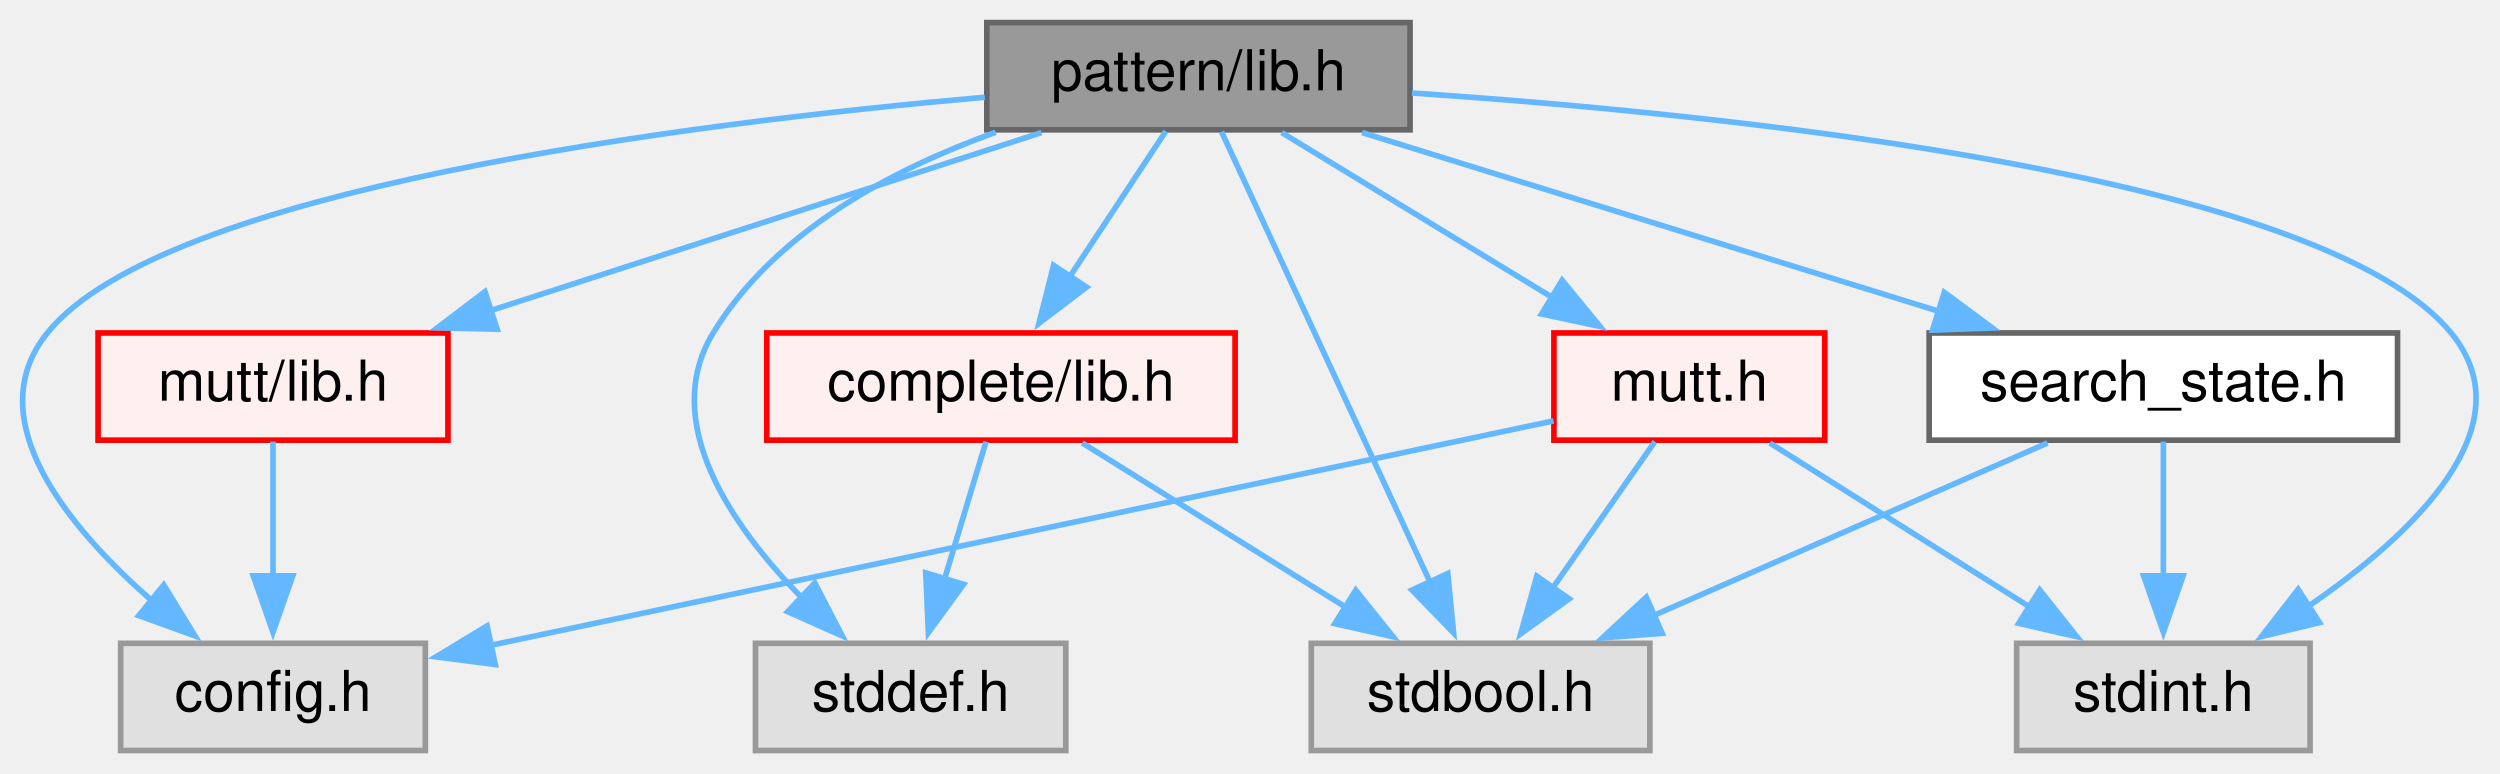
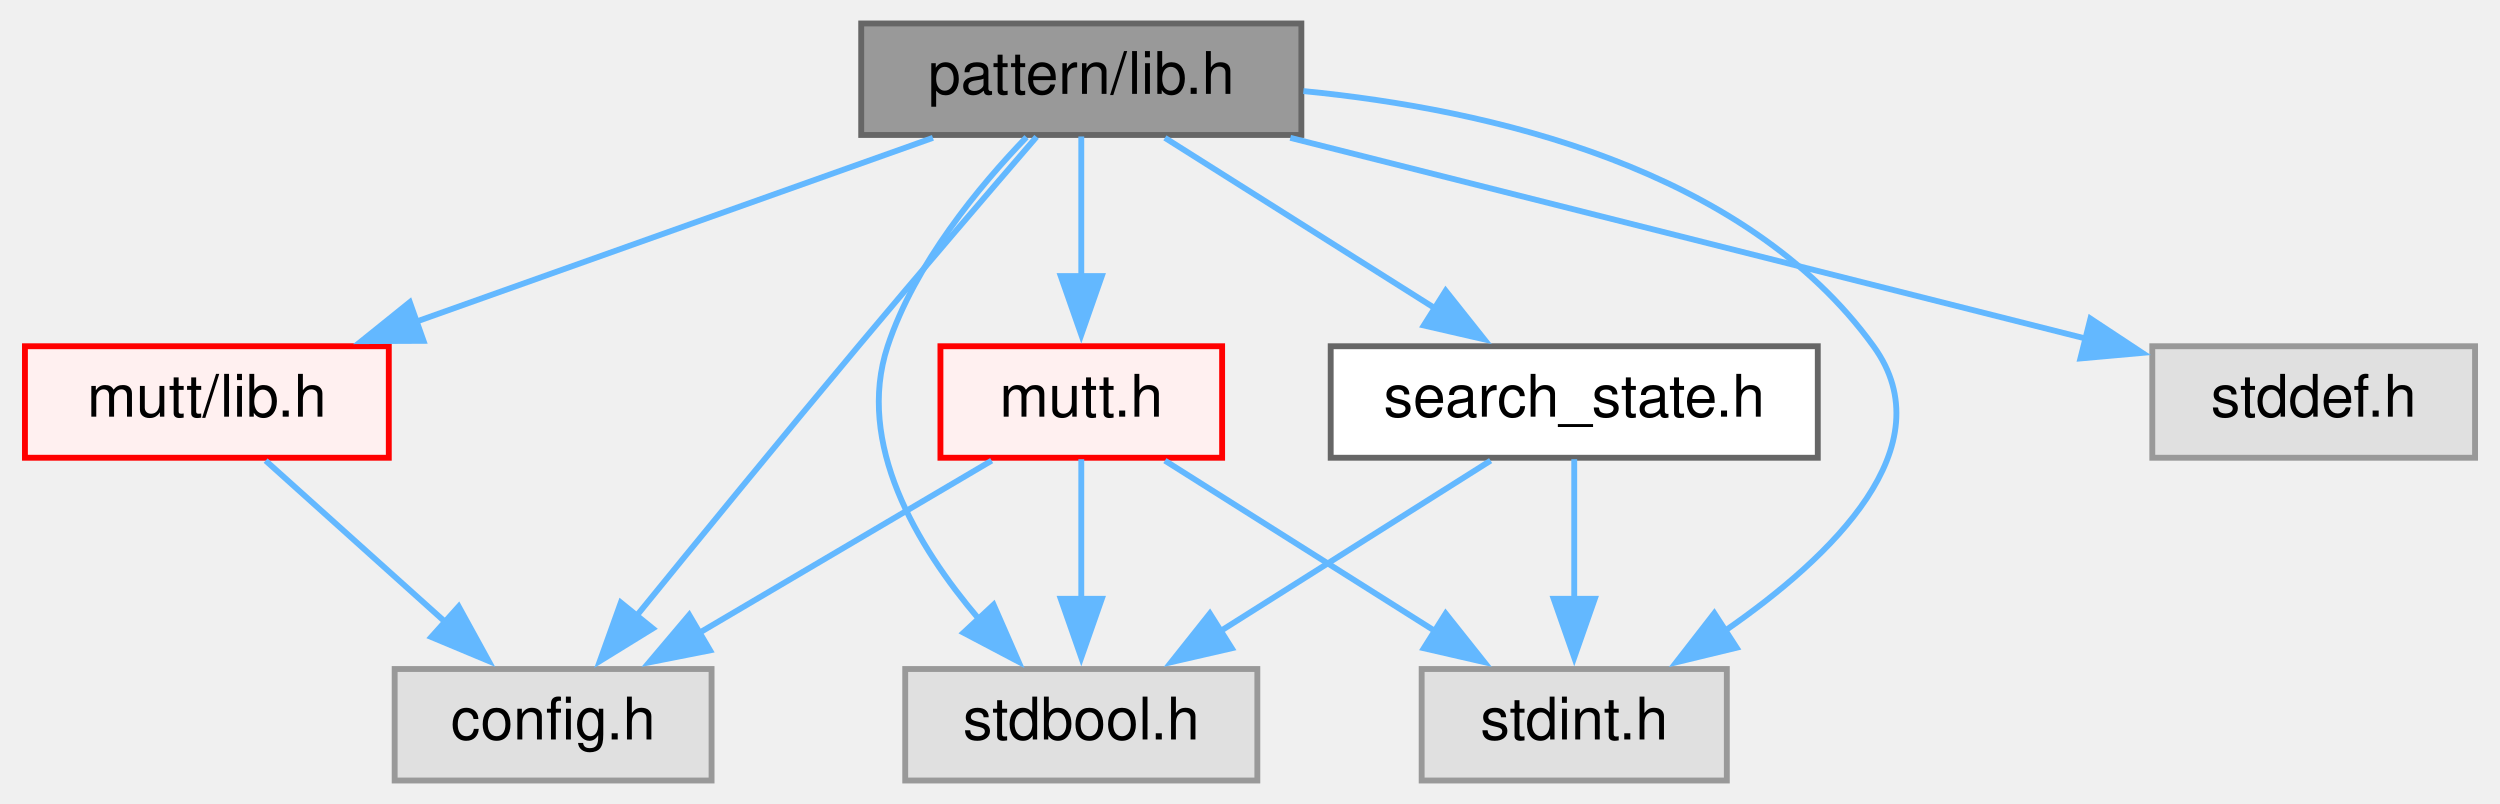
- <svg xmlns="http://www.w3.org/2000/svg" xmlns:xlink="http://www.w3.org/1999/xlink" width="443pt" height="137pt" viewBox="0.00 0.00 443.04 137.00">
+ <svg xmlns="http://www.w3.org/2000/svg" xmlns:xlink="http://www.w3.org/1999/xlink" width="426pt" height="137pt" viewBox="0.00 0.00 425.50 137.00">
  <g id="graph0" class="graph" transform="scale(1 1) rotate(0) translate(4 133)">
    <g id="node1" class="node">
      <g id="a_node1">
        <a xlink:title="Match patterns to emails.">
-           <polygon fill="#999999" stroke="#666666" points="245.88,-129 170.88,-129 170.88,-110 245.88,-110 245.88,-129" />
-           <text text-anchor="middle" x="208.38" y="-117" font-family="Helvetica,sans-Serif" font-size="10.00">pattern/lib.h</text>
+           <polygon fill="#999999" stroke="#666666" points="217.5,-129 142.5,-129 142.5,-110 217.5,-110 217.5,-129" />
+           <text text-anchor="middle" x="180" y="-117" font-family="Helvetica,sans-Serif" font-size="10.00">pattern/lib.h</text>
        </a>
      </g>
    </g>
    <g id="node2" class="node">
      <g id="a_node2">
        <a xlink:title=" ">
-           <polygon fill="#e0e0e0" stroke="#999999" points="71.38,-19 17.38,-19 17.38,0 71.38,0 71.38,-19" />
-           <text text-anchor="middle" x="44.38" y="-7" font-family="Helvetica,sans-Serif" font-size="10.00">config.h</text>
+           <polygon fill="#e0e0e0" stroke="#999999" points="117,-19 63,-19 63,0 117,0 117,-19" />
+           <text text-anchor="middle" x="90" y="-7" font-family="Helvetica,sans-Serif" font-size="10.00">config.h</text>
        </a>
      </g>
    </g>
    <g id="edge1" class="edge">
-       <path fill="none" stroke="#63b8ff" d="M170.53,-115.78C117.39,-111.09 24.85,-99.41 4.38,-74 -7.85,-58.82 7.89,-39.69 23.07,-26.41" />
-       <polygon fill="#63b8ff" stroke="#63b8ff" points="25.02,-29.34 30.56,-20.31 20.6,-23.91 25.02,-29.34" />
+       <path fill="none" stroke="#63b8ff" d="M172.38,-109.68C164.66,-100.73 152.43,-86.47 142,-74 129.03,-58.5 114.47,-40.68 104.06,-27.87" />
+       <polygon fill="#63b8ff" stroke="#63b8ff" points="106.98,-25.91 97.96,-20.35 101.54,-30.32 106.98,-25.91" />
    </g>
    <g id="node3" class="node">
      <g id="a_node3">
        <a xlink:title=" ">
-           <polygon fill="#e0e0e0" stroke="#999999" points="288.38,-19 228.38,-19 228.38,0 288.38,0 288.38,-19" />
-           <text text-anchor="middle" x="258.38" y="-7" font-family="Helvetica,sans-Serif" font-size="10.00">stdbool.h</text>
+           <polygon fill="#e0e0e0" stroke="#999999" points="210,-19 150,-19 150,0 210,0 210,-19" />
+           <text text-anchor="middle" x="180" y="-7" font-family="Helvetica,sans-Serif" font-size="10.00">stdbool.h</text>
        </a>
      </g>
    </g>
    <g id="edge2" class="edge">
-       <path fill="none" stroke="#63b8ff" d="M212.47,-109.66C220.53,-92.26 238.62,-53.19 249.53,-29.62" />
-       <polygon fill="#63b8ff" stroke="#63b8ff" points="252.57,-31.38 253.6,-20.83 246.22,-28.44 252.57,-31.38" />
+       <path fill="none" stroke="#63b8ff" d="M170.67,-109.63C162.64,-101.31 151.65,-88.06 147,-74 141.53,-57.45 151.96,-39.98 162.51,-27.56" />
+       <polygon fill="#63b8ff" stroke="#63b8ff" points="165.06,-29.96 169.31,-20.25 159.93,-25.19 165.06,-29.96" />
    </g>
    <g id="node4" class="node">
      <g id="a_node4">
        <a xlink:title=" ">
-           <polygon fill="#e0e0e0" stroke="#999999" points="184.88,-19 129.88,-19 129.88,0 184.88,0 184.88,-19" />
-           <text text-anchor="middle" x="157.38" y="-7" font-family="Helvetica,sans-Serif" font-size="10.00">stddef.h</text>
+           <polygon fill="#e0e0e0" stroke="#999999" points="417.5,-74 362.5,-74 362.5,-55 417.5,-55 417.5,-74" />
+           <text text-anchor="middle" x="390" y="-62" font-family="Helvetica,sans-Serif" font-size="10.00">stddef.h</text>
        </a>
      </g>
    </g>
    <g id="edge3" class="edge">
-       <path fill="none" stroke="#63b8ff" d="M172.45,-109.57C154.07,-102.98 133.31,-91.95 122.38,-74 112.83,-58.3 125.56,-39.85 138.26,-26.9" />
-       <polygon fill="#63b8ff" stroke="#63b8ff" points="140.39,-29.7 145.27,-20.3 135.59,-24.61 140.39,-29.7" />
+       <path fill="none" stroke="#63b8ff" d="M215.62,-109.51C253.33,-99.99 312.63,-85.03 351.42,-75.24" />
+       <polygon fill="#63b8ff" stroke="#63b8ff" points="351.96,-78.71 360.8,-72.87 350.25,-71.92 351.96,-78.71" />
    </g>
    <g id="node5" class="node">
      <g id="a_node5">
        <a xlink:title=" ">
-           <polygon fill="#e0e0e0" stroke="#999999" points="405.38,-19 353.38,-19 353.38,0 405.38,0 405.38,-19" />
-           <text text-anchor="middle" x="379.38" y="-7" font-family="Helvetica,sans-Serif" font-size="10.00">stdint.h</text>
+           <polygon fill="#e0e0e0" stroke="#999999" points="290,-19 238,-19 238,0 290,0 290,-19" />
+           <text text-anchor="middle" x="264" y="-7" font-family="Helvetica,sans-Serif" font-size="10.00">stdint.h</text>
        </a>
      </g>
    </g>
    <g id="edge4" class="edge">
-       <path fill="none" stroke="#63b8ff" d="M246.21,-116.53C303.37,-112.66 407.52,-101.9 430.38,-74 443.89,-57.52 423.81,-38.43 405.01,-25.52" />
-       <polygon fill="#63b8ff" stroke="#63b8ff" points="407.06,-22.67 396.76,-20.2 403.27,-28.56 407.06,-22.67" />
+       <path fill="none" stroke="#63b8ff" d="M217.85,-117.48C249.55,-114.38 293.02,-104.39 315,-74 327.36,-56.91 308,-38.17 289.68,-25.51" />
+       <polygon fill="#63b8ff" stroke="#63b8ff" points="291.67,-22.63 281.37,-20.14 287.87,-28.51 291.67,-22.63" />
    </g>
    <g id="node6" class="node">
      <g id="a_node6">
        <a xlink:href="mutt_2lib_8h.html" target="_top" xlink:title="Convenience wrapper for the library headers.">
-           <polygon fill="#fff0f0" stroke="red" points="75.38,-74 13.38,-74 13.38,-55 75.38,-55 75.38,-74" />
-           <text text-anchor="middle" x="44.38" y="-62" font-family="Helvetica,sans-Serif" font-size="10.00">mutt/lib.h</text>
+           <polygon fill="#fff0f0" stroke="red" points="62,-74 0,-74 0,-55 62,-55 62,-74" />
+           <text text-anchor="middle" x="31" y="-62" font-family="Helvetica,sans-Serif" font-size="10.00">mutt/lib.h</text>
        </a>
      </g>
    </g>
    <g id="edge5" class="edge">
-       <path fill="none" stroke="#63b8ff" d="M180.56,-109.51C153.74,-100.84 112.92,-87.65 82.96,-77.97" />
-       <polygon fill="#63b8ff" stroke="#63b8ff" points="84.1,-74.66 73.5,-74.91 81.94,-81.32 84.1,-74.66" />
+       <path fill="none" stroke="#63b8ff" d="M154.72,-109.51C130.5,-100.89 93.7,-87.8 66.53,-78.14" />
+       <polygon fill="#63b8ff" stroke="#63b8ff" points="67.92,-74.92 57.33,-74.87 65.58,-81.51 67.92,-74.92" />
    </g>
    <g id="node7" class="node">
      <g id="a_node7">
        <a xlink:href="mutt_8h.html" target="_top" xlink:title="Many unsorted constants and some structs.">
-           <polygon fill="#fff0f0" stroke="red" points="319.38,-74 271.38,-74 271.38,-55 319.38,-55 319.38,-74" />
-           <text text-anchor="middle" x="295.38" y="-62" font-family="Helvetica,sans-Serif" font-size="10.00">mutt.h</text>
+           <polygon fill="#fff0f0" stroke="red" points="204,-74 156,-74 156,-55 204,-55 204,-74" />
+           <text text-anchor="middle" x="180" y="-62" font-family="Helvetica,sans-Serif" font-size="10.00">mutt.h</text>
        </a>
      </g>
    </g>
    <g id="edge7" class="edge">
-       <path fill="none" stroke="#63b8ff" d="M223.14,-109.51C236.34,-101.47 255.94,-89.53 271.39,-80.11" />
-       <polygon fill="#63b8ff" stroke="#63b8ff" points="272.83,-83.34 279.55,-75.15 269.19,-77.36 272.83,-83.34" />
+       <path fill="none" stroke="#63b8ff" d="M180,-109.75C180,-103.27 180,-94.16 180,-85.9" />
+       <polygon fill="#63b8ff" stroke="#63b8ff" points="183.5,-85.96 180,-75.96 176.5,-85.96 183.5,-85.96" />
    </g>
    <g id="node8" class="node">
      <g id="a_node8">
-         <a xlink:href="complete_2lib_8h.html" target="_top" xlink:title="Auto-completion.">
-           <polygon fill="#fff0f0" stroke="red" points="214.88,-74 131.88,-74 131.88,-55 214.88,-55 214.88,-74" />
-           <text text-anchor="middle" x="173.38" y="-62" font-family="Helvetica,sans-Serif" font-size="10.00">complete/lib.h</text>
+         <a xlink:href="search__state_8h.html" target="_top" xlink:title="Holds state of a search.">
+           <polygon fill="white" stroke="#666666" points="305.5,-74 222.5,-74 222.5,-55 305.5,-55 305.5,-74" />
+           <text text-anchor="middle" x="264" y="-62" font-family="Helvetica,sans-Serif" font-size="10.00">search_state.h</text>
        </a>
      </g>
    </g>
    <g id="edge11" class="edge">
-       <path fill="none" stroke="#63b8ff" d="M202.6,-109.75C197.97,-102.73 191.31,-92.64 185.51,-83.87" />
-       <polygon fill="#63b8ff" stroke="#63b8ff" points="188.55,-82.12 180.12,-75.71 182.71,-85.98 188.55,-82.12" />
-     </g>
-     <g id="node9" class="node">
-       <g id="a_node9">
-         <a xlink:href="search__state_8h.html" target="_top" xlink:title="Holds state of a search.">
-           <polygon fill="white" stroke="#666666" points="420.88,-74 337.88,-74 337.88,-55 420.88,-55 420.88,-74" />
-           <text text-anchor="middle" x="379.38" y="-62" font-family="Helvetica,sans-Serif" font-size="10.00">search_state.h</text>
-         </a>
-       </g>
-     </g>
-     <g id="edge14" class="edge">
-       <path fill="none" stroke="#63b8ff" d="M237.39,-109.51C265.48,-100.8 308.3,-87.53 339.57,-77.84" />
-       <polygon fill="#63b8ff" stroke="#63b8ff" points="340.56,-81.2 349.07,-74.89 338.48,-74.51 340.56,-81.2" />
+       <path fill="none" stroke="#63b8ff" d="M194.25,-109.51C206.88,-101.54 225.56,-89.75 240.41,-80.38" />
+       <polygon fill="#63b8ff" stroke="#63b8ff" points="242.09,-83.46 248.68,-75.17 238.36,-77.54 242.09,-83.46" />
    </g>
    <g id="edge6" class="edge">
-       <path fill="none" stroke="#63b8ff" d="M44.38,-54.75C44.38,-48.27 44.38,-39.16 44.38,-30.9" />
-       <polygon fill="#63b8ff" stroke="#63b8ff" points="47.88,-30.96 44.38,-20.96 40.88,-30.96 47.88,-30.96" />
+       <path fill="none" stroke="#63b8ff" d="M41.01,-54.51C49.37,-47 61.5,-36.1 71.6,-27.03" />
+       <polygon fill="#63b8ff" stroke="#63b8ff" points="73.91,-29.66 79.01,-20.37 69.24,-24.45 73.91,-29.66" />
    </g>
    <g id="edge8" class="edge">
-       <path fill="none" stroke="#63b8ff" d="M271.31,-58.42C227.74,-49.22 135.43,-29.73 82.96,-18.65" />
-       <polygon fill="#63b8ff" stroke="#63b8ff" points="83.77,-15.24 73.26,-16.6 82.32,-22.09 83.77,-15.24" />
+       <path fill="none" stroke="#63b8ff" d="M164.73,-54.51C151.07,-46.47 130.8,-34.53 114.82,-25.11" />
+       <polygon fill="#63b8ff" stroke="#63b8ff" points="116.74,-22.18 106.35,-20.13 113.19,-28.22 116.74,-22.18" />
    </g>
    <g id="edge9" class="edge">
-       <path fill="none" stroke="#63b8ff" d="M289.27,-54.75C284.37,-47.73 277.33,-37.64 271.21,-28.87" />
-       <polygon fill="#63b8ff" stroke="#63b8ff" points="274.08,-26.88 265.49,-20.68 268.35,-30.89 274.08,-26.88" />
+       <path fill="none" stroke="#63b8ff" d="M180,-54.75C180,-48.27 180,-39.16 180,-30.9" />
+       <polygon fill="#63b8ff" stroke="#63b8ff" points="183.5,-30.96 180,-20.96 176.5,-30.96 183.5,-30.96" />
    </g>
    <g id="edge10" class="edge">
-       <path fill="none" stroke="#63b8ff" d="M309.63,-54.51C322.26,-46.54 340.94,-34.75 355.79,-25.38" />
-       <polygon fill="#63b8ff" stroke="#63b8ff" points="357.47,-28.46 364.06,-20.17 353.74,-22.54 357.47,-28.46" />
+       <path fill="none" stroke="#63b8ff" d="M194.25,-54.51C206.88,-46.54 225.56,-34.75 240.41,-25.38" />
+       <polygon fill="#63b8ff" stroke="#63b8ff" points="242.09,-28.46 248.68,-20.17 238.36,-22.54 242.09,-28.46" />
    </g>
    <g id="edge12" class="edge">
-       <path fill="none" stroke="#63b8ff" d="M187.8,-54.51C200.58,-46.54 219.48,-34.75 234.51,-25.38" />
-       <polygon fill="#63b8ff" stroke="#63b8ff" points="236.26,-28.42 242.89,-20.16 232.55,-22.48 236.26,-28.42" />
+       <path fill="none" stroke="#63b8ff" d="M249.75,-54.51C237.12,-46.54 218.44,-34.75 203.59,-25.38" />
+       <polygon fill="#63b8ff" stroke="#63b8ff" points="205.64,-22.54 195.32,-20.17 201.91,-28.46 205.64,-22.54" />
    </g>
    <g id="edge13" class="edge">
-       <path fill="none" stroke="#63b8ff" d="M170.74,-54.75C168.74,-48.11 165.9,-38.73 163.36,-30.31" />
-       <polygon fill="#63b8ff" stroke="#63b8ff" points="166.76,-29.45 160.52,-20.89 160.06,-31.48 166.76,-29.45" />
-     </g>
-     <g id="edge15" class="edge">
-       <path fill="none" stroke="#63b8ff" d="M358.86,-54.51C339.71,-46.12 310.88,-33.5 289.01,-23.92" />
-       <polygon fill="#63b8ff" stroke="#63b8ff" points="290.56,-20.77 279.99,-19.97 287.75,-27.18 290.56,-20.77" />
-     </g>
-     <g id="edge16" class="edge">
-       <path fill="none" stroke="#63b8ff" d="M379.38,-54.75C379.38,-48.27 379.38,-39.16 379.38,-30.9" />
-       <polygon fill="#63b8ff" stroke="#63b8ff" points="382.88,-30.96 379.38,-20.96 375.88,-30.96 382.88,-30.96" />
+       <path fill="none" stroke="#63b8ff" d="M264,-54.75C264,-48.27 264,-39.16 264,-30.9" />
+       <polygon fill="#63b8ff" stroke="#63b8ff" points="267.5,-30.96 264,-20.96 260.5,-30.96 267.5,-30.96" />
    </g>
  </g>
</svg>
